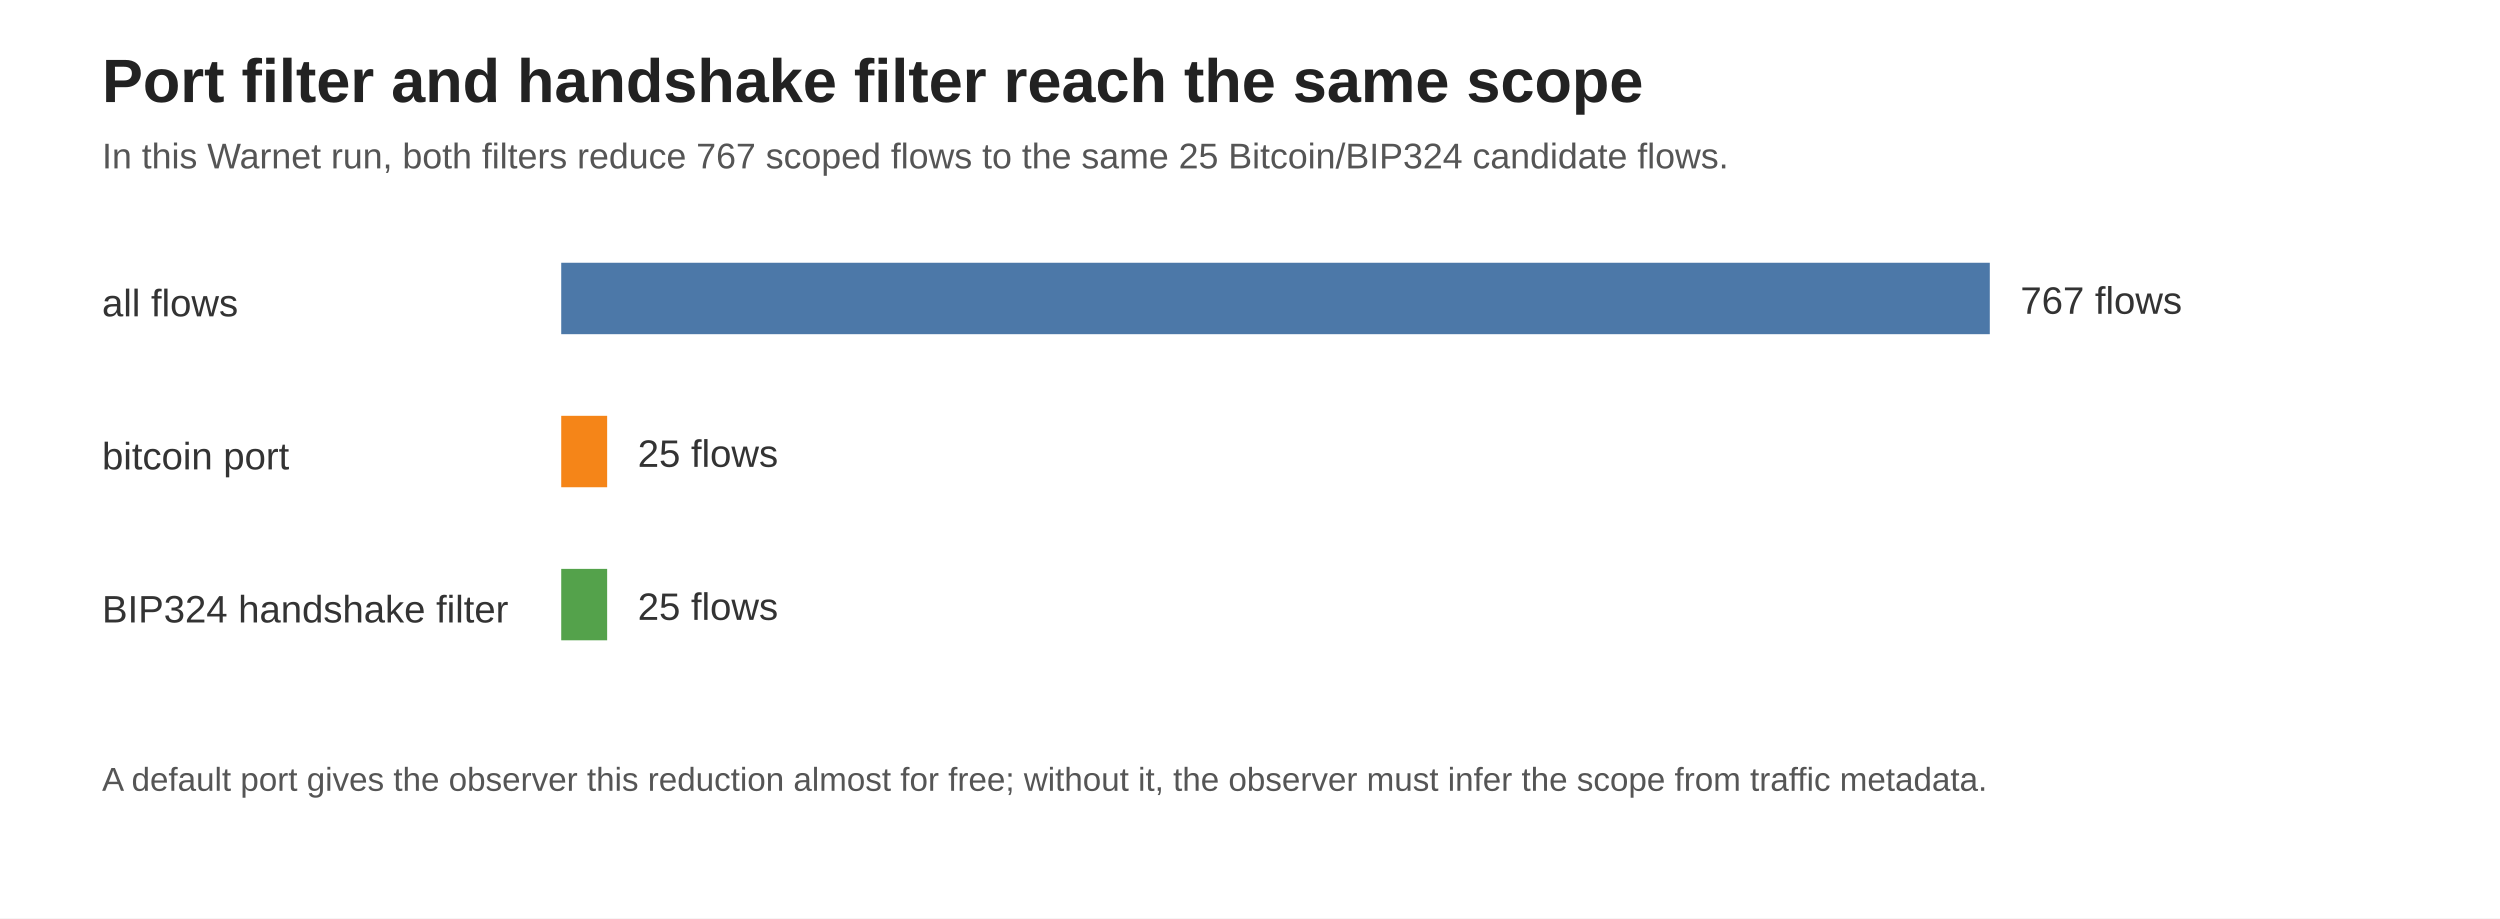
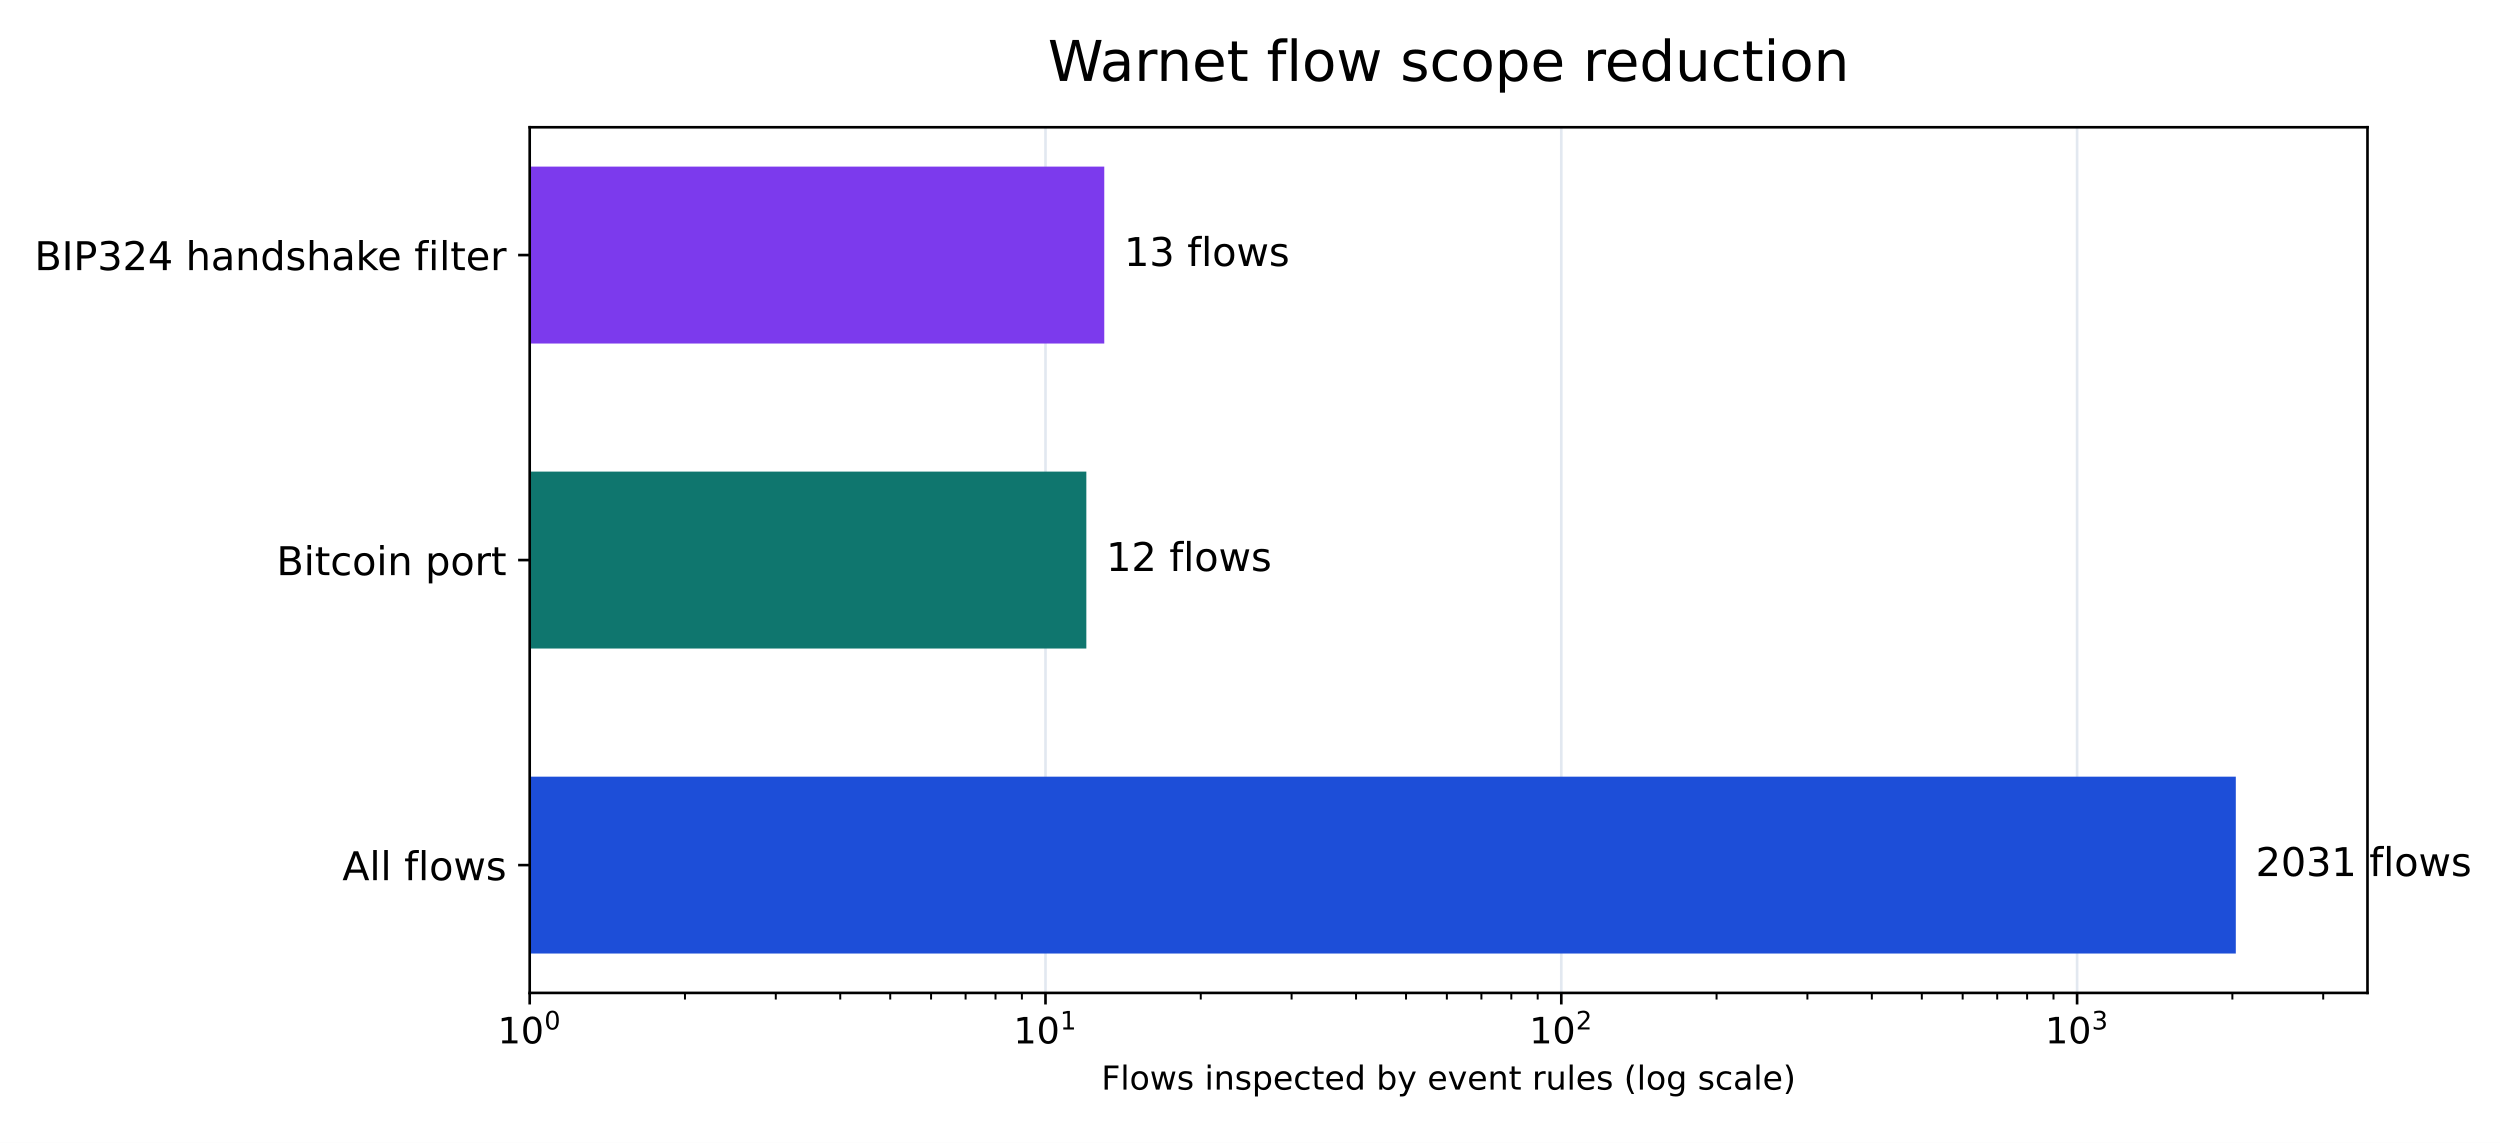
- <svg xmlns="http://www.w3.org/2000/svg" width="980" height="360" viewBox="0 0 980 360" role="img" aria-labelledby="title desc">
-   <rect width="980" height="360" fill="#ffffff" />
-   <text x="40" y="40" font-family="Arial, sans-serif" font-size="24" font-weight="700" fill="#222">Port filter and handshake filter reach the same scope</text>
-   <text x="40" y="66" font-family="Arial, sans-serif" font-size="14" fill="#555">In this Warnet run, both filters reduce 767 scoped flows to the same 25 Bitcoin/BIP324 candidate flows.</text>
-   <g font-family="Arial, sans-serif" font-size="15" fill="#333">
-     <text x="40" y="124">all flows</text>
-     <rect x="220" y="103" width="560" height="28" fill="#4c78a8" />
-     <text x="792" y="123">767 flows</text>
-     <text x="40" y="184">bitcoin port</text>
-     <rect x="220" y="163" width="18" height="28" fill="#f58518" />
-     <text x="250" y="183">25 flows</text>
-     <text x="40" y="244">BIP324 handshake filter</text>
-     <rect x="220" y="223" width="18" height="28" fill="#54a24b" />
-     <text x="250" y="243">25 flows</text>
+ <svg xmlns="http://www.w3.org/2000/svg" xmlns:xlink="http://www.w3.org/1999/xlink" width="756pt" height="345.6pt" viewBox="0 0 756 345.6" version="1.1">
+   <defs>
+     <style type="text/css">*{stroke-linejoin: round; stroke-linecap: butt}</style>
+   </defs>
+   <g id="figure_1">
+     <g id="patch_1">
+       <path d="M 0 345.6 L 756 345.6 L 756 0 L 0 0 z " style="fill: #ffffff" />
+     </g>
+     <g id="axes_1">
+       <g id="patch_2">
+         <path d="M 160.18 300.256 L 715.927 300.256 L 715.927 38.48 L 160.18 38.48 z " style="fill: #ffffff" />
+       </g>
+       <g id="matplotlib.axis_1">
+         <g id="xtick_1">
+           <g id="line2d_1">
+             <path d="M 160.18 300.256 L 160.18 38.48 " clip-path="url(#p679a4823ff)" style="fill: none; stroke: #e2e8f0; stroke-width: 0.8; stroke-linecap: square" />
+           </g>
+           <g id="line2d_2">
+             <defs>
+               <path id="m1f6cfcc15a" d="M 0 0 L 0 3.5 " style="stroke: #000000; stroke-width: 0.8" />
+             </defs>
+             <g>
+               <use xlink:href="#m1f6cfcc15a" x="160.18" y="300.256" style="stroke: #000000; stroke-width: 0.8" />
+             </g>
+           </g>
+           <g id="text_1">
+             <g transform="translate(150.5 315.6143) scale(0.11 -0.11)">
+               <defs>
+                 <path id="DejaVuSans-31" d="M 794 531 L 1825 531 L 1825 4091 L 703 3866 L 703 4441 L 1819 4666 L 2450 4666 L 2450 531 L 3481 531 L 3481 0 L 794 0 L 794 531 z " transform="scale(0.015625)" />
+                 <path id="DejaVuSans-30" d="M 2034 4250 Q 1547 4250 1301 3770 Q 1056 3291 1056 2328 Q 1056 1369 1301 889 Q 1547 409 2034 409 Q 2525 409 2770 889 Q 3016 1369 3016 2328 Q 3016 3291 2770 3770 Q 2525 4250 2034 4250 z M 2034 4750 Q 2819 4750 3233 4129 Q 3647 3509 3647 2328 Q 3647 1150 3233 529 Q 2819 -91 2034 -91 Q 1250 -91 836 529 Q 422 1150 422 2328 Q 422 3509 836 4129 Q 1250 4750 2034 4750 z " transform="scale(0.015625)" />
+               </defs>
+               <use xlink:href="#DejaVuSans-31" transform="translate(0 0.765625)" />
+               <use xlink:href="#DejaVuSans-30" transform="translate(63.62305 0.765625)" />
+               <use xlink:href="#DejaVuSans-30" transform="translate(128.2031 39.04688) scale(0.7)" />
+             </g>
+           </g>
+         </g>
+         <g id="xtick_2">
+           <g id="line2d_3">
+             <path d="M 316.158 300.256 L 316.158 38.48 " clip-path="url(#p679a4823ff)" style="fill: none; stroke: #e2e8f0; stroke-width: 0.8; stroke-linecap: square" />
+           </g>
+           <g id="line2d_4">
+             <g>
+               <use xlink:href="#m1f6cfcc15a" x="316.158" y="300.256" style="stroke: #000000; stroke-width: 0.8" />
+             </g>
+           </g>
+           <g id="text_2">
+             <g transform="translate(306.4781 315.6143) scale(0.11 -0.11)">
+               <use xlink:href="#DejaVuSans-31" transform="translate(0 0.684375)" />
+               <use xlink:href="#DejaVuSans-30" transform="translate(63.62305 0.684375)" />
+               <use xlink:href="#DejaVuSans-31" transform="translate(128.2031 38.96563) scale(0.7)" />
+             </g>
+           </g>
+         </g>
+         <g id="xtick_3">
+           <g id="line2d_5">
+             <path d="M 472.136 300.256 L 472.136 38.48 " clip-path="url(#p679a4823ff)" style="fill: none; stroke: #e2e8f0; stroke-width: 0.8; stroke-linecap: square" />
+           </g>
+           <g id="line2d_6">
+             <g>
+               <use xlink:href="#m1f6cfcc15a" x="472.136" y="300.256" style="stroke: #000000; stroke-width: 0.8" />
+             </g>
+           </g>
+           <g id="text_3">
+             <g transform="translate(462.4562 315.6143) scale(0.11 -0.11)">
+               <defs>
+                 <path id="DejaVuSans-32" d="M 1228 531 L 3431 531 L 3431 0 L 469 0 L 469 531 Q 828 903 1448 1529 Q 2069 2156 2228 2338 Q 2531 2678 2651 2914 Q 2772 3150 2772 3378 Q 2772 3750 2511 3984 Q 2250 4219 1831 4219 Q 1534 4219 1204 4116 Q 875 4013 500 3803 L 500 4441 Q 881 4594 1212 4672 Q 1544 4750 1819 4750 Q 2544 4750 2975 4387 Q 3406 4025 3406 3419 Q 3406 3131 3298 2873 Q 3191 2616 2906 2266 Q 2828 2175 2409 1742 Q 1991 1309 1228 531 z " transform="scale(0.015625)" />
+               </defs>
+               <use xlink:href="#DejaVuSans-31" transform="translate(0 0.765625)" />
+               <use xlink:href="#DejaVuSans-30" transform="translate(63.62305 0.765625)" />
+               <use xlink:href="#DejaVuSans-32" transform="translate(128.2031 39.04688) scale(0.7)" />
+             </g>
+           </g>
+         </g>
+         <g id="xtick_4">
+           <g id="line2d_7">
+             <path d="M 628.114 300.256 L 628.114 38.48 " clip-path="url(#p679a4823ff)" style="fill: none; stroke: #e2e8f0; stroke-width: 0.8; stroke-linecap: square" />
+           </g>
+           <g id="line2d_8">
+             <g>
+               <use xlink:href="#m1f6cfcc15a" x="628.114" y="300.256" style="stroke: #000000; stroke-width: 0.8" />
+             </g>
+           </g>
+           <g id="text_4">
+             <g transform="translate(618.4343 315.6143) scale(0.11 -0.11)">
+               <defs>
+                 <path id="DejaVuSans-33" d="M 2597 2516 Q 3050 2419 3304 2112 Q 3559 1806 3559 1356 Q 3559 666 3084 287 Q 2609 -91 1734 -91 Q 1441 -91 1130 -33 Q 819 25 488 141 L 488 750 Q 750 597 1062 519 Q 1375 441 1716 441 Q 2309 441 2620 675 Q 2931 909 2931 1356 Q 2931 1769 2642 2001 Q 2353 2234 1838 2234 L 1294 2234 L 1294 2753 L 1863 2753 Q 2328 2753 2575 2939 Q 2822 3125 2822 3475 Q 2822 3834 2567 4026 Q 2313 4219 1838 4219 Q 1578 4219 1281 4162 Q 984 4106 628 3988 L 628 4550 Q 988 4650 1302 4700 Q 1616 4750 1894 4750 Q 2613 4750 3031 4423 Q 3450 4097 3450 3541 Q 3450 3153 3228 2886 Q 3006 2619 2597 2516 z " transform="scale(0.015625)" />
+               </defs>
+               <use xlink:href="#DejaVuSans-31" transform="translate(0 0.765625)" />
+               <use xlink:href="#DejaVuSans-30" transform="translate(63.62305 0.765625)" />
+               <use xlink:href="#DejaVuSans-33" transform="translate(128.2031 39.04688) scale(0.7)" />
+             </g>
+           </g>
+         </g>
+         <g id="xtick_5">
+           <g id="line2d_9">
+             <defs>
+               <path id="m5fbe734940" d="M 0 0 L 0 2 " style="stroke: #000000; stroke-width: 0.6" />
+             </defs>
+             <g>
+               <use xlink:href="#m5fbe734940" x="207.134" y="300.256" style="stroke: #000000; stroke-width: 0.6" />
+             </g>
+           </g>
+         </g>
+         <g id="xtick_6">
+           <g id="line2d_10">
+             <g>
+               <use xlink:href="#m5fbe734940" x="234.6" y="300.256" style="stroke: #000000; stroke-width: 0.6" />
+             </g>
+           </g>
+         </g>
+         <g id="xtick_7">
+           <g id="line2d_11">
+             <g>
+               <use xlink:href="#m5fbe734940" x="254.088" y="300.256" style="stroke: #000000; stroke-width: 0.6" />
+             </g>
+           </g>
+         </g>
+         <g id="xtick_8">
+           <g id="line2d_12">
+             <g>
+               <use xlink:href="#m5fbe734940" x="269.204" y="300.256" style="stroke: #000000; stroke-width: 0.6" />
+             </g>
+           </g>
+         </g>
+         <g id="xtick_9">
+           <g id="line2d_13">
+             <g>
+               <use xlink:href="#m5fbe734940" x="281.555" y="300.256" style="stroke: #000000; stroke-width: 0.6" />
+             </g>
+           </g>
+         </g>
+         <g id="xtick_10">
+           <g id="line2d_14">
+             <g>
+               <use xlink:href="#m5fbe734940" x="291.997" y="300.256" style="stroke: #000000; stroke-width: 0.6" />
+             </g>
+           </g>
+         </g>
+         <g id="xtick_11">
+           <g id="line2d_15">
+             <g>
+               <use xlink:href="#m5fbe734940" x="301.042" y="300.256" style="stroke: #000000; stroke-width: 0.6" />
+             </g>
+           </g>
+         </g>
+         <g id="xtick_12">
+           <g id="line2d_16">
+             <g>
+               <use xlink:href="#m5fbe734940" x="309.021" y="300.256" style="stroke: #000000; stroke-width: 0.6" />
+             </g>
+           </g>
+         </g>
+         <g id="xtick_13">
+           <g id="line2d_17">
+             <g>
+               <use xlink:href="#m5fbe734940" x="363.112" y="300.256" style="stroke: #000000; stroke-width: 0.6" />
+             </g>
+           </g>
+         </g>
+         <g id="xtick_14">
+           <g id="line2d_18">
+             <g>
+               <use xlink:href="#m5fbe734940" x="390.579" y="300.256" style="stroke: #000000; stroke-width: 0.6" />
+             </g>
+           </g>
+         </g>
+         <g id="xtick_15">
+           <g id="line2d_19">
+             <g>
+               <use xlink:href="#m5fbe734940" x="410.066" y="300.256" style="stroke: #000000; stroke-width: 0.6" />
+             </g>
+           </g>
+         </g>
+         <g id="xtick_16">
+           <g id="line2d_20">
+             <g>
+               <use xlink:href="#m5fbe734940" x="425.182" y="300.256" style="stroke: #000000; stroke-width: 0.6" />
+             </g>
+           </g>
+         </g>
+         <g id="xtick_17">
+           <g id="line2d_21">
+             <g>
+               <use xlink:href="#m5fbe734940" x="437.533" y="300.256" style="stroke: #000000; stroke-width: 0.6" />
+             </g>
+           </g>
+         </g>
+         <g id="xtick_18">
+           <g id="line2d_22">
+             <g>
+               <use xlink:href="#m5fbe734940" x="447.975" y="300.256" style="stroke: #000000; stroke-width: 0.6" />
+             </g>
+           </g>
+         </g>
+         <g id="xtick_19">
+           <g id="line2d_23">
+             <g>
+               <use xlink:href="#m5fbe734940" x="457.02" y="300.256" style="stroke: #000000; stroke-width: 0.6" />
+             </g>
+           </g>
+         </g>
+         <g id="xtick_20">
+           <g id="line2d_24">
+             <g>
+               <use xlink:href="#m5fbe734940" x="464.999" y="300.256" style="stroke: #000000; stroke-width: 0.6" />
+             </g>
+           </g>
+         </g>
+         <g id="xtick_21">
+           <g id="line2d_25">
+             <g>
+               <use xlink:href="#m5fbe734940" x="519.09" y="300.256" style="stroke: #000000; stroke-width: 0.6" />
+             </g>
+           </g>
+         </g>
+         <g id="xtick_22">
+           <g id="line2d_26">
+             <g>
+               <use xlink:href="#m5fbe734940" x="546.557" y="300.256" style="stroke: #000000; stroke-width: 0.6" />
+             </g>
+           </g>
+         </g>
+         <g id="xtick_23">
+           <g id="line2d_27">
+             <g>
+               <use xlink:href="#m5fbe734940" x="566.044" y="300.256" style="stroke: #000000; stroke-width: 0.6" />
+             </g>
+           </g>
+         </g>
+         <g id="xtick_24">
+           <g id="line2d_28">
+             <g>
+               <use xlink:href="#m5fbe734940" x="581.16" y="300.256" style="stroke: #000000; stroke-width: 0.6" />
+             </g>
+           </g>
+         </g>
+         <g id="xtick_25">
+           <g id="line2d_29">
+             <g>
+               <use xlink:href="#m5fbe734940" x="593.511" y="300.256" style="stroke: #000000; stroke-width: 0.6" />
+             </g>
+           </g>
+         </g>
+         <g id="xtick_26">
+           <g id="line2d_30">
+             <g>
+               <use xlink:href="#m5fbe734940" x="603.953" y="300.256" style="stroke: #000000; stroke-width: 0.6" />
+             </g>
+           </g>
+         </g>
+         <g id="xtick_27">
+           <g id="line2d_31">
+             <g>
+               <use xlink:href="#m5fbe734940" x="612.998" y="300.256" style="stroke: #000000; stroke-width: 0.6" />
+             </g>
+           </g>
+         </g>
+         <g id="xtick_28">
+           <g id="line2d_32">
+             <g>
+               <use xlink:href="#m5fbe734940" x="620.977" y="300.256" style="stroke: #000000; stroke-width: 0.6" />
+             </g>
+           </g>
+         </g>
+         <g id="xtick_29">
+           <g id="line2d_33">
+             <g>
+               <use xlink:href="#m5fbe734940" x="675.068" y="300.256" style="stroke: #000000; stroke-width: 0.6" />
+             </g>
+           </g>
+         </g>
+         <g id="xtick_30">
+           <g id="line2d_34">
+             <g>
+               <use xlink:href="#m5fbe734940" x="702.535" y="300.256" style="stroke: #000000; stroke-width: 0.6" />
+             </g>
+           </g>
+         </g>
+         <g id="text_5">
+           <g transform="translate(333.0505 329.5004) scale(0.1 -0.1)">
+             <defs>
+               <path id="DejaVuSans-46" d="M 628 4666 L 3309 4666 L 3309 4134 L 1259 4134 L 1259 2759 L 3109 2759 L 3109 2228 L 1259 2228 L 1259 0 L 628 0 L 628 4666 z " transform="scale(0.015625)" />
+               <path id="DejaVuSans-6c" d="M 603 4863 L 1178 4863 L 1178 0 L 603 0 L 603 4863 z " transform="scale(0.015625)" />
+               <path id="DejaVuSans-6f" d="M 1959 3097 Q 1497 3097 1228 2736 Q 959 2375 959 1747 Q 959 1119 1226 758 Q 1494 397 1959 397 Q 2419 397 2687 759 Q 2956 1122 2956 1747 Q 2956 2369 2687 2733 Q 2419 3097 1959 3097 z M 1959 3584 Q 2709 3584 3137 3096 Q 3566 2609 3566 1747 Q 3566 888 3137 398 Q 2709 -91 1959 -91 Q 1206 -91 779 398 Q 353 888 353 1747 Q 353 2609 779 3096 Q 1206 3584 1959 3584 z " transform="scale(0.015625)" />
+               <path id="DejaVuSans-77" d="M 269 3500 L 844 3500 L 1563 769 L 2278 3500 L 2956 3500 L 3675 769 L 4391 3500 L 4966 3500 L 4050 0 L 3372 0 L 2619 2869 L 1863 0 L 1184 0 L 269 3500 z " transform="scale(0.015625)" />
+               <path id="DejaVuSans-73" d="M 2834 3397 L 2834 2853 Q 2591 2978 2328 3040 Q 2066 3103 1784 3103 Q 1356 3103 1142 2972 Q 928 2841 928 2578 Q 928 2378 1081 2264 Q 1234 2150 1697 2047 L 1894 2003 Q 2506 1872 2764 1633 Q 3022 1394 3022 966 Q 3022 478 2636 193 Q 2250 -91 1575 -91 Q 1294 -91 989 -36 Q 684 19 347 128 L 347 722 Q 666 556 975 473 Q 1284 391 1588 391 Q 1994 391 2212 530 Q 2431 669 2431 922 Q 2431 1156 2273 1281 Q 2116 1406 1581 1522 L 1381 1569 Q 847 1681 609 1914 Q 372 2147 372 2553 Q 372 3047 722 3315 Q 1072 3584 1716 3584 Q 2034 3584 2315 3537 Q 2597 3491 2834 3397 z " transform="scale(0.015625)" />
+               <path id="DejaVuSans-20" transform="scale(0.015625)" />
+               <path id="DejaVuSans-69" d="M 603 3500 L 1178 3500 L 1178 0 L 603 0 L 603 3500 z M 603 4863 L 1178 4863 L 1178 4134 L 603 4134 L 603 4863 z " transform="scale(0.015625)" />
+               <path id="DejaVuSans-6e" d="M 3513 2113 L 3513 0 L 2938 0 L 2938 2094 Q 2938 2591 2744 2837 Q 2550 3084 2163 3084 Q 1697 3084 1428 2787 Q 1159 2491 1159 1978 L 1159 0 L 581 0 L 581 3500 L 1159 3500 L 1159 2956 Q 1366 3272 1645 3428 Q 1925 3584 2291 3584 Q 2894 3584 3203 3211 Q 3513 2838 3513 2113 z " transform="scale(0.015625)" />
+               <path id="DejaVuSans-70" d="M 1159 525 L 1159 -1331 L 581 -1331 L 581 3500 L 1159 3500 L 1159 2969 Q 1341 3281 1617 3432 Q 1894 3584 2278 3584 Q 2916 3584 3314 3078 Q 3713 2572 3713 1747 Q 3713 922 3314 415 Q 2916 -91 2278 -91 Q 1894 -91 1617 61 Q 1341 213 1159 525 z M 3116 1747 Q 3116 2381 2855 2742 Q 2594 3103 2138 3103 Q 1681 3103 1420 2742 Q 1159 2381 1159 1747 Q 1159 1113 1420 752 Q 1681 391 2138 391 Q 2594 391 2855 752 Q 3116 1113 3116 1747 z " transform="scale(0.015625)" />
+               <path id="DejaVuSans-65" d="M 3597 1894 L 3597 1613 L 953 1613 Q 991 1019 1311 708 Q 1631 397 2203 397 Q 2534 397 2845 478 Q 3156 559 3463 722 L 3463 178 Q 3153 47 2828 -22 Q 2503 -91 2169 -91 Q 1331 -91 842 396 Q 353 884 353 1716 Q 353 2575 817 3079 Q 1281 3584 2069 3584 Q 2775 3584 3186 3129 Q 3597 2675 3597 1894 z M 3022 2063 Q 3016 2534 2758 2815 Q 2500 3097 2075 3097 Q 1594 3097 1305 2825 Q 1016 2553 972 2059 L 3022 2063 z " transform="scale(0.015625)" />
+               <path id="DejaVuSans-63" d="M 3122 3366 L 3122 2828 Q 2878 2963 2633 3030 Q 2388 3097 2138 3097 Q 1578 3097 1268 2742 Q 959 2388 959 1747 Q 959 1106 1268 751 Q 1578 397 2138 397 Q 2388 397 2633 464 Q 2878 531 3122 666 L 3122 134 Q 2881 22 2623 -34 Q 2366 -91 2075 -91 Q 1284 -91 818 406 Q 353 903 353 1747 Q 353 2603 823 3093 Q 1294 3584 2113 3584 Q 2378 3584 2631 3529 Q 2884 3475 3122 3366 z " transform="scale(0.015625)" />
+               <path id="DejaVuSans-74" d="M 1172 4494 L 1172 3500 L 2356 3500 L 2356 3053 L 1172 3053 L 1172 1153 Q 1172 725 1289 603 Q 1406 481 1766 481 L 2356 481 L 2356 0 L 1766 0 Q 1100 0 847 248 Q 594 497 594 1153 L 594 3053 L 172 3053 L 172 3500 L 594 3500 L 594 4494 L 1172 4494 z " transform="scale(0.015625)" />
+               <path id="DejaVuSans-64" d="M 2906 2969 L 2906 4863 L 3481 4863 L 3481 0 L 2906 0 L 2906 525 Q 2725 213 2448 61 Q 2172 -91 1784 -91 Q 1150 -91 751 415 Q 353 922 353 1747 Q 353 2572 751 3078 Q 1150 3584 1784 3584 Q 2172 3584 2448 3432 Q 2725 3281 2906 2969 z M 947 1747 Q 947 1113 1208 752 Q 1469 391 1925 391 Q 2381 391 2643 752 Q 2906 1113 2906 1747 Q 2906 2381 2643 2742 Q 2381 3103 1925 3103 Q 1469 3103 1208 2742 Q 947 2381 947 1747 z " transform="scale(0.015625)" />
+               <path id="DejaVuSans-62" d="M 3116 1747 Q 3116 2381 2855 2742 Q 2594 3103 2138 3103 Q 1681 3103 1420 2742 Q 1159 2381 1159 1747 Q 1159 1113 1420 752 Q 1681 391 2138 391 Q 2594 391 2855 752 Q 3116 1113 3116 1747 z M 1159 2969 Q 1341 3281 1617 3432 Q 1894 3584 2278 3584 Q 2916 3584 3314 3078 Q 3713 2572 3713 1747 Q 3713 922 3314 415 Q 2916 -91 2278 -91 Q 1894 -91 1617 61 Q 1341 213 1159 525 L 1159 0 L 581 0 L 581 4863 L 1159 4863 L 1159 2969 z " transform="scale(0.015625)" />
+               <path id="DejaVuSans-79" d="M 2059 -325 Q 1816 -950 1584 -1140 Q 1353 -1331 966 -1331 L 506 -1331 L 506 -850 L 844 -850 Q 1081 -850 1212 -737 Q 1344 -625 1503 -206 L 1606 56 L 191 3500 L 800 3500 L 1894 763 L 2988 3500 L 3597 3500 L 2059 -325 z " transform="scale(0.015625)" />
+               <path id="DejaVuSans-76" d="M 191 3500 L 800 3500 L 1894 563 L 2988 3500 L 3597 3500 L 2284 0 L 1503 0 L 191 3500 z " transform="scale(0.015625)" />
+               <path id="DejaVuSans-72" d="M 2631 2963 Q 2534 3019 2420 3045 Q 2306 3072 2169 3072 Q 1681 3072 1420 2755 Q 1159 2438 1159 1844 L 1159 0 L 581 0 L 581 3500 L 1159 3500 L 1159 2956 Q 1341 3275 1631 3429 Q 1922 3584 2338 3584 Q 2397 3584 2469 3576 Q 2541 3569 2628 3553 L 2631 2963 z " transform="scale(0.015625)" />
+               <path id="DejaVuSans-75" d="M 544 1381 L 544 3500 L 1119 3500 L 1119 1403 Q 1119 906 1312 657 Q 1506 409 1894 409 Q 2359 409 2629 706 Q 2900 1003 2900 1516 L 2900 3500 L 3475 3500 L 3475 0 L 2900 0 L 2900 538 Q 2691 219 2414 64 Q 2138 -91 1772 -91 Q 1169 -91 856 284 Q 544 659 544 1381 z M 1991 3584 L 1991 3584 z " transform="scale(0.015625)" />
+               <path id="DejaVuSans-28" d="M 1984 4856 Q 1566 4138 1362 3434 Q 1159 2731 1159 2009 Q 1159 1288 1364 580 Q 1569 -128 1984 -844 L 1484 -844 Q 1016 -109 783 600 Q 550 1309 550 2009 Q 550 2706 781 3412 Q 1013 4119 1484 4856 L 1984 4856 z " transform="scale(0.015625)" />
+               <path id="DejaVuSans-67" d="M 2906 1791 Q 2906 2416 2648 2759 Q 2391 3103 1925 3103 Q 1463 3103 1205 2759 Q 947 2416 947 1791 Q 947 1169 1205 825 Q 1463 481 1925 481 Q 2391 481 2648 825 Q 2906 1169 2906 1791 z M 3481 434 Q 3481 -459 3084 -895 Q 2688 -1331 1869 -1331 Q 1566 -1331 1297 -1286 Q 1028 -1241 775 -1147 L 775 -588 Q 1028 -725 1275 -790 Q 1522 -856 1778 -856 Q 2344 -856 2625 -561 Q 2906 -266 2906 331 L 2906 616 Q 2728 306 2450 153 Q 2172 0 1784 0 Q 1141 0 747 490 Q 353 981 353 1791 Q 353 2603 747 3093 Q 1141 3584 1784 3584 Q 2172 3584 2450 3431 Q 2728 3278 2906 2969 L 2906 3500 L 3481 3500 L 3481 434 z " transform="scale(0.015625)" />
+               <path id="DejaVuSans-61" d="M 2194 1759 Q 1497 1759 1228 1600 Q 959 1441 959 1056 Q 959 750 1161 570 Q 1363 391 1709 391 Q 2188 391 2477 730 Q 2766 1069 2766 1631 L 2766 1759 L 2194 1759 z M 3341 1997 L 3341 0 L 2766 0 L 2766 531 Q 2569 213 2275 61 Q 1981 -91 1556 -91 Q 1019 -91 701 211 Q 384 513 384 1019 Q 384 1609 779 1909 Q 1175 2209 1959 2209 L 2766 2209 L 2766 2266 Q 2766 2663 2505 2880 Q 2244 3097 1772 3097 Q 1472 3097 1187 3025 Q 903 2953 641 2809 L 641 3341 Q 956 3463 1253 3523 Q 1550 3584 1831 3584 Q 2591 3584 2966 3190 Q 3341 2797 3341 1997 z " transform="scale(0.015625)" />
+               <path id="DejaVuSans-29" d="M 513 4856 L 1013 4856 Q 1481 4119 1714 3412 Q 1947 2706 1947 2009 Q 1947 1309 1714 600 Q 1481 -109 1013 -844 L 513 -844 Q 928 -128 1133 580 Q 1338 1288 1338 2009 Q 1338 2731 1133 3434 Q 928 4138 513 4856 z " transform="scale(0.015625)" />
+             </defs>
+             <use xlink:href="#DejaVuSans-46" />
+             <use xlink:href="#DejaVuSans-6c" transform="translate(57.51953 0)" />
+             <use xlink:href="#DejaVuSans-6f" transform="translate(85.30273 0)" />
+             <use xlink:href="#DejaVuSans-77" transform="translate(146.4844 0)" />
+             <use xlink:href="#DejaVuSans-73" transform="translate(228.2715 0)" />
+             <use xlink:href="#DejaVuSans-20" transform="translate(280.3711 0)" />
+             <use xlink:href="#DejaVuSans-69" transform="translate(312.1582 0)" />
+             <use xlink:href="#DejaVuSans-6e" transform="translate(339.9414 0)" />
+             <use xlink:href="#DejaVuSans-73" transform="translate(403.3203 0)" />
+             <use xlink:href="#DejaVuSans-70" transform="translate(455.4199 0)" />
+             <use xlink:href="#DejaVuSans-65" transform="translate(518.8965 0)" />
+             <use xlink:href="#DejaVuSans-63" transform="translate(580.4199 0)" />
+             <use xlink:href="#DejaVuSans-74" transform="translate(635.4004 0)" />
+             <use xlink:href="#DejaVuSans-65" transform="translate(674.6094 0)" />
+             <use xlink:href="#DejaVuSans-64" transform="translate(736.1328 0)" />
+             <use xlink:href="#DejaVuSans-20" transform="translate(799.6094 0)" />
+             <use xlink:href="#DejaVuSans-62" transform="translate(831.3965 0)" />
+             <use xlink:href="#DejaVuSans-79" transform="translate(894.873 0)" />
+             <use xlink:href="#DejaVuSans-20" transform="translate(954.0527 0)" />
+             <use xlink:href="#DejaVuSans-65" transform="translate(985.8398 0)" />
+             <use xlink:href="#DejaVuSans-76" transform="translate(1047.363 0)" />
+             <use xlink:href="#DejaVuSans-65" transform="translate(1106.543 0)" />
+             <use xlink:href="#DejaVuSans-6e" transform="translate(1168.066 0)" />
+             <use xlink:href="#DejaVuSans-74" transform="translate(1231.445 0)" />
+             <use xlink:href="#DejaVuSans-20" transform="translate(1270.654 0)" />
+             <use xlink:href="#DejaVuSans-72" transform="translate(1302.441 0)" />
+             <use xlink:href="#DejaVuSans-75" transform="translate(1343.555 0)" />
+             <use xlink:href="#DejaVuSans-6c" transform="translate(1406.934 0)" />
+             <use xlink:href="#DejaVuSans-65" transform="translate(1434.717 0)" />
+             <use xlink:href="#DejaVuSans-73" transform="translate(1496.24 0)" />
+             <use xlink:href="#DejaVuSans-20" transform="translate(1548.34 0)" />
+             <use xlink:href="#DejaVuSans-28" transform="translate(1580.127 0)" />
+             <use xlink:href="#DejaVuSans-6c" transform="translate(1619.141 0)" />
+             <use xlink:href="#DejaVuSans-6f" transform="translate(1646.924 0)" />
+             <use xlink:href="#DejaVuSans-67" transform="translate(1708.105 0)" />
+             <use xlink:href="#DejaVuSans-20" transform="translate(1771.582 0)" />
+             <use xlink:href="#DejaVuSans-73" transform="translate(1803.369 0)" />
+             <use xlink:href="#DejaVuSans-63" transform="translate(1855.469 0)" />
+             <use xlink:href="#DejaVuSans-61" transform="translate(1910.449 0)" />
+             <use xlink:href="#DejaVuSans-6c" transform="translate(1971.729 0)" />
+             <use xlink:href="#DejaVuSans-65" transform="translate(1999.512 0)" />
+             <use xlink:href="#DejaVuSans-29" transform="translate(2061.035 0)" />
+           </g>
+         </g>
+       </g>
+       <g id="matplotlib.axis_2">
+         <g id="ytick_1">
+           <g id="line2d_35">
+             <defs>
+               <path id="m71be02bbab" d="M 0 0 L -3.5 0 " style="stroke: #000000; stroke-width: 0.8" />
+             </defs>
+             <g>
+               <use xlink:href="#m71be02bbab" x="160.18" y="261.608" style="stroke: #000000; stroke-width: 0.8" />
+             </g>
+           </g>
+           <g id="text_6">
+             <g transform="translate(103.5244 266.1667) scale(0.12 -0.12)">
+               <defs>
+                 <path id="DejaVuSans-41" d="M 2188 4044 L 1331 1722 L 3047 1722 L 2188 4044 z M 1831 4666 L 2547 4666 L 4325 0 L 3669 0 L 3244 1197 L 1141 1197 L 716 0 L 50 0 L 1831 4666 z " transform="scale(0.015625)" />
+                 <path id="DejaVuSans-66" d="M 2375 4863 L 2375 4384 L 1825 4384 Q 1516 4384 1395 4259 Q 1275 4134 1275 3809 L 1275 3500 L 2222 3500 L 2222 3053 L 1275 3053 L 1275 0 L 697 0 L 697 3053 L 147 3053 L 147 3500 L 697 3500 L 697 3744 Q 697 4328 969 4595 Q 1241 4863 1831 4863 L 2375 4863 z " transform="scale(0.015625)" />
+               </defs>
+               <use xlink:href="#DejaVuSans-41" />
+               <use xlink:href="#DejaVuSans-6c" transform="translate(68.4082 0)" />
+               <use xlink:href="#DejaVuSans-6c" transform="translate(96.19141 0)" />
+               <use xlink:href="#DejaVuSans-20" transform="translate(123.9746 0)" />
+               <use xlink:href="#DejaVuSans-66" transform="translate(155.7617 0)" />
+               <use xlink:href="#DejaVuSans-6c" transform="translate(190.9668 0)" />
+               <use xlink:href="#DejaVuSans-6f" transform="translate(218.75 0)" />
+               <use xlink:href="#DejaVuSans-77" transform="translate(279.9316 0)" />
+               <use xlink:href="#DejaVuSans-73" transform="translate(361.7188 0)" />
+             </g>
+           </g>
+         </g>
+         <g id="ytick_2">
+           <g id="line2d_36">
+             <g>
+               <use xlink:href="#m71be02bbab" x="160.18" y="169.368" style="stroke: #000000; stroke-width: 0.8" />
+             </g>
+           </g>
+           <g id="text_7">
+             <g transform="translate(83.6175 173.9271) scale(0.12 -0.12)">
+               <defs>
+                 <path id="DejaVuSans-42" d="M 1259 2228 L 1259 519 L 2272 519 Q 2781 519 3026 730 Q 3272 941 3272 1375 Q 3272 1813 3026 2020 Q 2781 2228 2272 2228 L 1259 2228 z M 1259 4147 L 1259 2741 L 2194 2741 Q 2656 2741 2882 2914 Q 3109 3088 3109 3444 Q 3109 3797 2882 3972 Q 2656 4147 2194 4147 L 1259 4147 z M 628 4666 L 2241 4666 Q 2963 4666 3353 4366 Q 3744 4066 3744 3513 Q 3744 3084 3544 2831 Q 3344 2578 2956 2516 Q 3422 2416 3680 2098 Q 3938 1781 3938 1306 Q 3938 681 3513 340 Q 3088 0 2303 0 L 628 0 L 628 4666 z " transform="scale(0.015625)" />
+               </defs>
+               <use xlink:href="#DejaVuSans-42" />
+               <use xlink:href="#DejaVuSans-69" transform="translate(68.60352 0)" />
+               <use xlink:href="#DejaVuSans-74" transform="translate(96.38672 0)" />
+               <use xlink:href="#DejaVuSans-63" transform="translate(135.5957 0)" />
+               <use xlink:href="#DejaVuSans-6f" transform="translate(190.5762 0)" />
+               <use xlink:href="#DejaVuSans-69" transform="translate(251.7578 0)" />
+               <use xlink:href="#DejaVuSans-6e" transform="translate(279.541 0)" />
+               <use xlink:href="#DejaVuSans-20" transform="translate(342.9199 0)" />
+               <use xlink:href="#DejaVuSans-70" transform="translate(374.707 0)" />
+               <use xlink:href="#DejaVuSans-6f" transform="translate(438.1836 0)" />
+               <use xlink:href="#DejaVuSans-72" transform="translate(499.3652 0)" />
+               <use xlink:href="#DejaVuSans-74" transform="translate(540.4785 0)" />
+             </g>
+           </g>
+         </g>
+         <g id="ytick_3">
+           <g id="line2d_37">
+             <g>
+               <use xlink:href="#m71be02bbab" x="160.18" y="77.128" style="stroke: #000000; stroke-width: 0.8" />
+             </g>
+           </g>
+           <g id="text_8">
+             <g transform="translate(10.43625 81.68746) scale(0.12 -0.12)">
+               <defs>
+                 <path id="DejaVuSans-49" d="M 628 4666 L 1259 4666 L 1259 0 L 628 0 L 628 4666 z " transform="scale(0.015625)" />
+                 <path id="DejaVuSans-50" d="M 1259 4147 L 1259 2394 L 2053 2394 Q 2494 2394 2734 2622 Q 2975 2850 2975 3272 Q 2975 3691 2734 3919 Q 2494 4147 2053 4147 L 1259 4147 z M 628 4666 L 2053 4666 Q 2838 4666 3239 4311 Q 3641 3956 3641 3272 Q 3641 2581 3239 2228 Q 2838 1875 2053 1875 L 1259 1875 L 1259 0 L 628 0 L 628 4666 z " transform="scale(0.015625)" />
+                 <path id="DejaVuSans-34" d="M 2419 4116 L 825 1625 L 2419 1625 L 2419 4116 z M 2253 4666 L 3047 4666 L 3047 1625 L 3713 1625 L 3713 1100 L 3047 1100 L 3047 0 L 2419 0 L 2419 1100 L 313 1100 L 313 1709 L 2253 4666 z " transform="scale(0.015625)" />
+                 <path id="DejaVuSans-68" d="M 3513 2113 L 3513 0 L 2938 0 L 2938 2094 Q 2938 2591 2744 2837 Q 2550 3084 2163 3084 Q 1697 3084 1428 2787 Q 1159 2491 1159 1978 L 1159 0 L 581 0 L 581 4863 L 1159 4863 L 1159 2956 Q 1366 3272 1645 3428 Q 1925 3584 2291 3584 Q 2894 3584 3203 3211 Q 3513 2838 3513 2113 z " transform="scale(0.015625)" />
+                 <path id="DejaVuSans-6b" d="M 581 4863 L 1159 4863 L 1159 1991 L 2875 3500 L 3609 3500 L 1753 1863 L 3688 0 L 2938 0 L 1159 1709 L 1159 0 L 581 0 L 581 4863 z " transform="scale(0.015625)" />
+               </defs>
+               <use xlink:href="#DejaVuSans-42" />
+               <use xlink:href="#DejaVuSans-49" transform="translate(68.60352 0)" />
+               <use xlink:href="#DejaVuSans-50" transform="translate(98.0957 0)" />
+               <use xlink:href="#DejaVuSans-33" transform="translate(158.3984 0)" />
+               <use xlink:href="#DejaVuSans-32" transform="translate(222.0215 0)" />
+               <use xlink:href="#DejaVuSans-34" transform="translate(285.6445 0)" />
+               <use xlink:href="#DejaVuSans-20" transform="translate(349.2676 0)" />
+               <use xlink:href="#DejaVuSans-68" transform="translate(381.0547 0)" />
+               <use xlink:href="#DejaVuSans-61" transform="translate(444.4336 0)" />
+               <use xlink:href="#DejaVuSans-6e" transform="translate(505.7129 0)" />
+               <use xlink:href="#DejaVuSans-64" transform="translate(569.0918 0)" />
+               <use xlink:href="#DejaVuSans-73" transform="translate(632.5684 0)" />
+               <use xlink:href="#DejaVuSans-68" transform="translate(684.668 0)" />
+               <use xlink:href="#DejaVuSans-61" transform="translate(748.0469 0)" />
+               <use xlink:href="#DejaVuSans-6b" transform="translate(809.3262 0)" />
+               <use xlink:href="#DejaVuSans-65" transform="translate(863.6113 0)" />
+               <use xlink:href="#DejaVuSans-20" transform="translate(925.1348 0)" />
+               <use xlink:href="#DejaVuSans-66" transform="translate(956.9219 0)" />
+               <use xlink:href="#DejaVuSans-69" transform="translate(992.127 0)" />
+               <use xlink:href="#DejaVuSans-6c" transform="translate(1019.91 0)" />
+               <use xlink:href="#DejaVuSans-74" transform="translate(1047.693 0)" />
+               <use xlink:href="#DejaVuSans-65" transform="translate(1086.902 0)" />
+               <use xlink:href="#DejaVuSans-72" transform="translate(1148.426 0)" />
+             </g>
+           </g>
+         </g>
+       </g>
+       <g id="patch_3">
+         <path d="M 160.18 288.357 L 676.11 288.357 L 676.11 234.858 L 160.18 234.858 z " clip-path="url(#p679a4823ff)" style="fill: #1d4ed8" />
+       </g>
+       <g id="patch_4">
+         <path d="M 160.18 196.117 L 328.509 196.117 L 328.509 142.619 L 160.18 142.619 z " clip-path="url(#p679a4823ff)" style="fill: #0f766e" />
+       </g>
+       <g id="patch_5">
+         <path d="M 160.18 103.878 L 333.931 103.878 L 333.931 50.379 L 160.18 50.379 z " clip-path="url(#p679a4823ff)" style="fill: #7c3aed" />
+       </g>
+       <g id="patch_6">
+         <path d="M 160.18 300.256 L 160.18 38.48 " style="fill: none; stroke: #000000; stroke-width: 0.8; stroke-linejoin: miter; stroke-linecap: square" />
+       </g>
+       <g id="patch_7">
+         <path d="M 715.927 300.256 L 715.927 38.48 " style="fill: none; stroke: #000000; stroke-width: 0.8; stroke-linejoin: miter; stroke-linecap: square" />
+       </g>
+       <g id="patch_8">
+         <path d="M 160.18 300.256 L 715.927 300.256 " style="fill: none; stroke: #000000; stroke-width: 0.8; stroke-linejoin: miter; stroke-linecap: square" />
+       </g>
+       <g id="patch_9">
+         <path d="M 160.18 38.48 L 715.927 38.48 " style="fill: none; stroke: #000000; stroke-width: 0.8; stroke-linejoin: miter; stroke-linecap: square" />
+       </g>
+       <g id="text_9">
+         <g transform="translate(682.1103 264.9189) scale(0.12 -0.12)">
+           <use xlink:href="#DejaVuSans-32" />
+           <use xlink:href="#DejaVuSans-30" transform="translate(63.62305 0)" />
+           <use xlink:href="#DejaVuSans-33" transform="translate(127.2461 0)" />
+           <use xlink:href="#DejaVuSans-31" transform="translate(190.8691 0)" />
+           <use xlink:href="#DejaVuSans-20" transform="translate(254.4922 0)" />
+           <use xlink:href="#DejaVuSans-66" transform="translate(286.2793 0)" />
+           <use xlink:href="#DejaVuSans-6c" transform="translate(321.4844 0)" />
+           <use xlink:href="#DejaVuSans-6f" transform="translate(349.2676 0)" />
+           <use xlink:href="#DejaVuSans-77" transform="translate(410.4492 0)" />
+           <use xlink:href="#DejaVuSans-73" transform="translate(492.2363 0)" />
+         </g>
+       </g>
+       <g id="text_10">
+         <g transform="translate(334.5086 172.6792) scale(0.12 -0.12)">
+           <use xlink:href="#DejaVuSans-31" />
+           <use xlink:href="#DejaVuSans-32" transform="translate(63.62305 0)" />
+           <use xlink:href="#DejaVuSans-20" transform="translate(127.2461 0)" />
+           <use xlink:href="#DejaVuSans-66" transform="translate(159.0332 0)" />
+           <use xlink:href="#DejaVuSans-6c" transform="translate(194.2383 0)" />
+           <use xlink:href="#DejaVuSans-6f" transform="translate(222.0215 0)" />
+           <use xlink:href="#DejaVuSans-77" transform="translate(283.2031 0)" />
+           <use xlink:href="#DejaVuSans-73" transform="translate(364.9902 0)" />
+         </g>
+       </g>
+       <g id="text_11">
+         <g transform="translate(339.9308 80.43964) scale(0.12 -0.12)">
+           <use xlink:href="#DejaVuSans-31" />
+           <use xlink:href="#DejaVuSans-33" transform="translate(63.62305 0)" />
+           <use xlink:href="#DejaVuSans-20" transform="translate(127.2461 0)" />
+           <use xlink:href="#DejaVuSans-66" transform="translate(159.0332 0)" />
+           <use xlink:href="#DejaVuSans-6c" transform="translate(194.2383 0)" />
+           <use xlink:href="#DejaVuSans-6f" transform="translate(222.0215 0)" />
+           <use xlink:href="#DejaVuSans-77" transform="translate(283.2031 0)" />
+           <use xlink:href="#DejaVuSans-73" transform="translate(364.9902 0)" />
+         </g>
+       </g>
+       <g id="text_12">
+         <g transform="translate(316.8768 24.48) scale(0.17 -0.17)">
+           <defs>
+             <path id="DejaVuSans-57" d="M 213 4666 L 850 4666 L 1831 722 L 2809 4666 L 3519 4666 L 4500 722 L 5478 4666 L 6119 4666 L 4947 0 L 4153 0 L 3169 4050 L 2175 0 L 1381 0 L 213 4666 z " transform="scale(0.015625)" />
+           </defs>
+           <use xlink:href="#DejaVuSans-57" />
+           <use xlink:href="#DejaVuSans-61" transform="translate(92.50195 0)" />
+           <use xlink:href="#DejaVuSans-72" transform="translate(153.7812 0)" />
+           <use xlink:href="#DejaVuSans-6e" transform="translate(193.1445 0)" />
+           <use xlink:href="#DejaVuSans-65" transform="translate(256.5234 0)" />
+           <use xlink:href="#DejaVuSans-74" transform="translate(318.0469 0)" />
+           <use xlink:href="#DejaVuSans-20" transform="translate(357.2559 0)" />
+           <use xlink:href="#DejaVuSans-66" transform="translate(389.043 0)" />
+           <use xlink:href="#DejaVuSans-6c" transform="translate(424.248 0)" />
+           <use xlink:href="#DejaVuSans-6f" transform="translate(452.0312 0)" />
+           <use xlink:href="#DejaVuSans-77" transform="translate(513.2129 0)" />
+           <use xlink:href="#DejaVuSans-20" transform="translate(595 0)" />
+           <use xlink:href="#DejaVuSans-73" transform="translate(626.7871 0)" />
+           <use xlink:href="#DejaVuSans-63" transform="translate(678.8867 0)" />
+           <use xlink:href="#DejaVuSans-6f" transform="translate(733.8672 0)" />
+           <use xlink:href="#DejaVuSans-70" transform="translate(795.0488 0)" />
+           <use xlink:href="#DejaVuSans-65" transform="translate(858.5254 0)" />
+           <use xlink:href="#DejaVuSans-20" transform="translate(920.0488 0)" />
+           <use xlink:href="#DejaVuSans-72" transform="translate(951.8359 0)" />
+           <use xlink:href="#DejaVuSans-65" transform="translate(990.6992 0)" />
+           <use xlink:href="#DejaVuSans-64" transform="translate(1052.223 0)" />
+           <use xlink:href="#DejaVuSans-75" transform="translate(1115.699 0)" />
+           <use xlink:href="#DejaVuSans-63" transform="translate(1179.078 0)" />
+           <use xlink:href="#DejaVuSans-74" transform="translate(1234.059 0)" />
+           <use xlink:href="#DejaVuSans-69" transform="translate(1273.268 0)" />
+           <use xlink:href="#DejaVuSans-6f" transform="translate(1301.051 0)" />
+           <use xlink:href="#DejaVuSans-6e" transform="translate(1362.232 0)" />
+         </g>
+       </g>
+     </g>
  </g>
-   <text x="40" y="310" font-family="Arial, sans-serif" font-size="13" fill="#555">A default port gives the observer this reduction almost for free; without it, the observer must infer the scope from traffic metadata.</text>
+   <defs>
+     <clipPath id="p679a4823ff">
+       <rect x="160.18" y="38.48" width="555.747" height="261.776" />
+     </clipPath>
+   </defs>
</svg>
